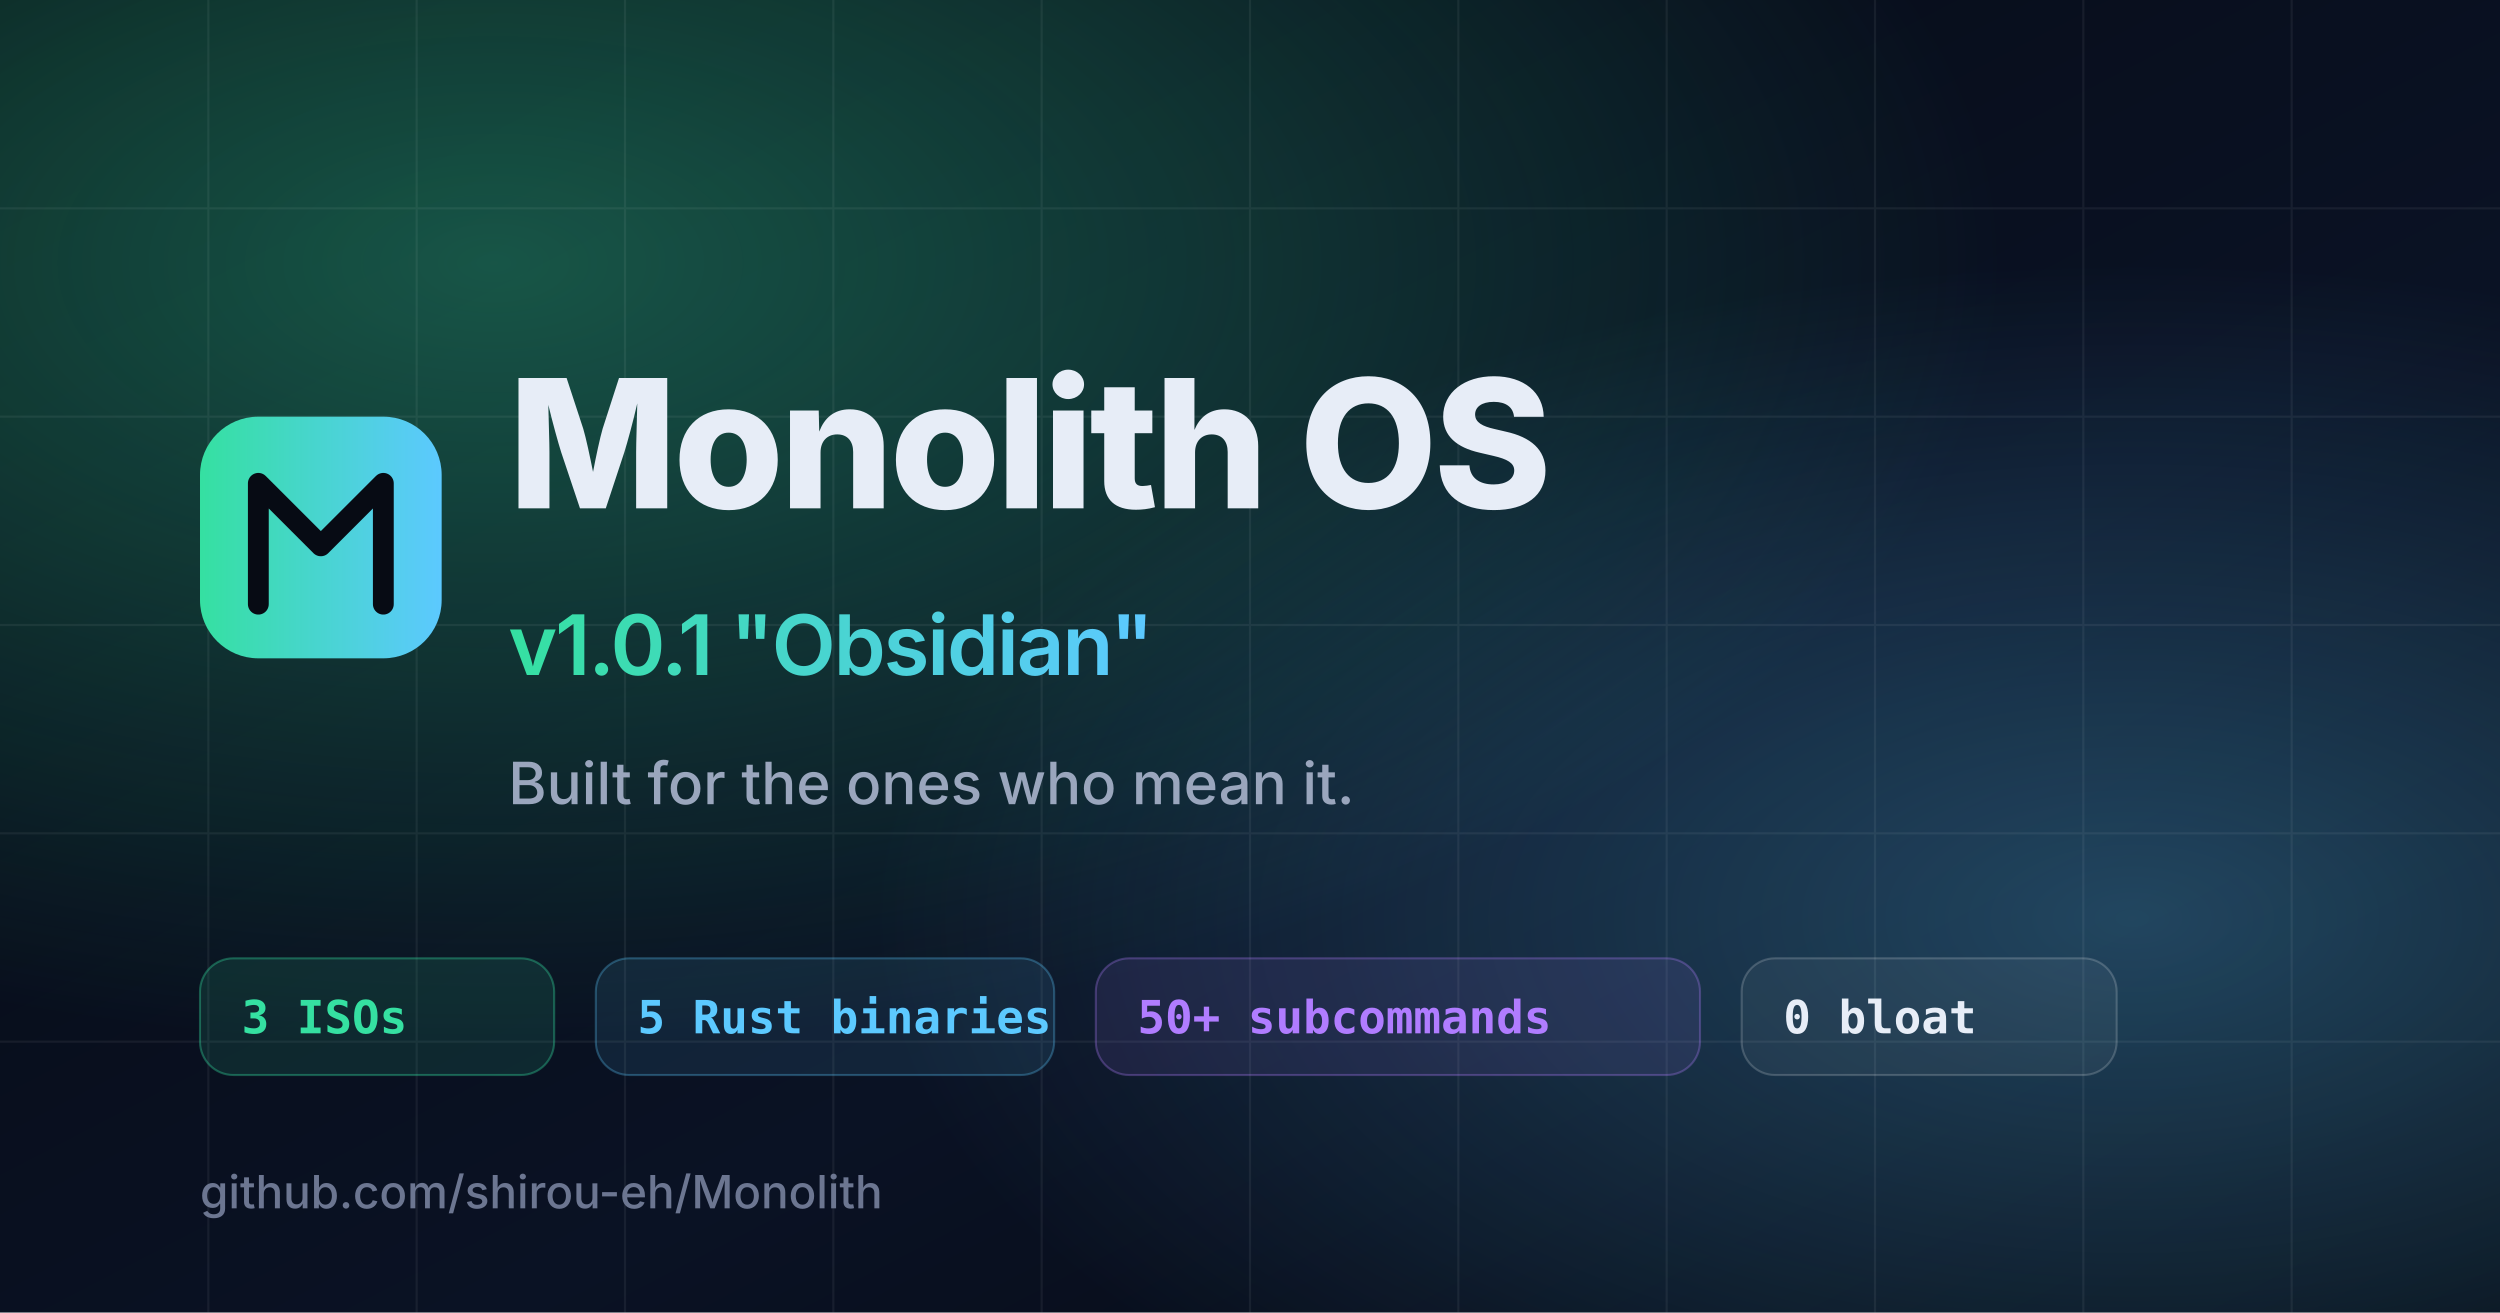
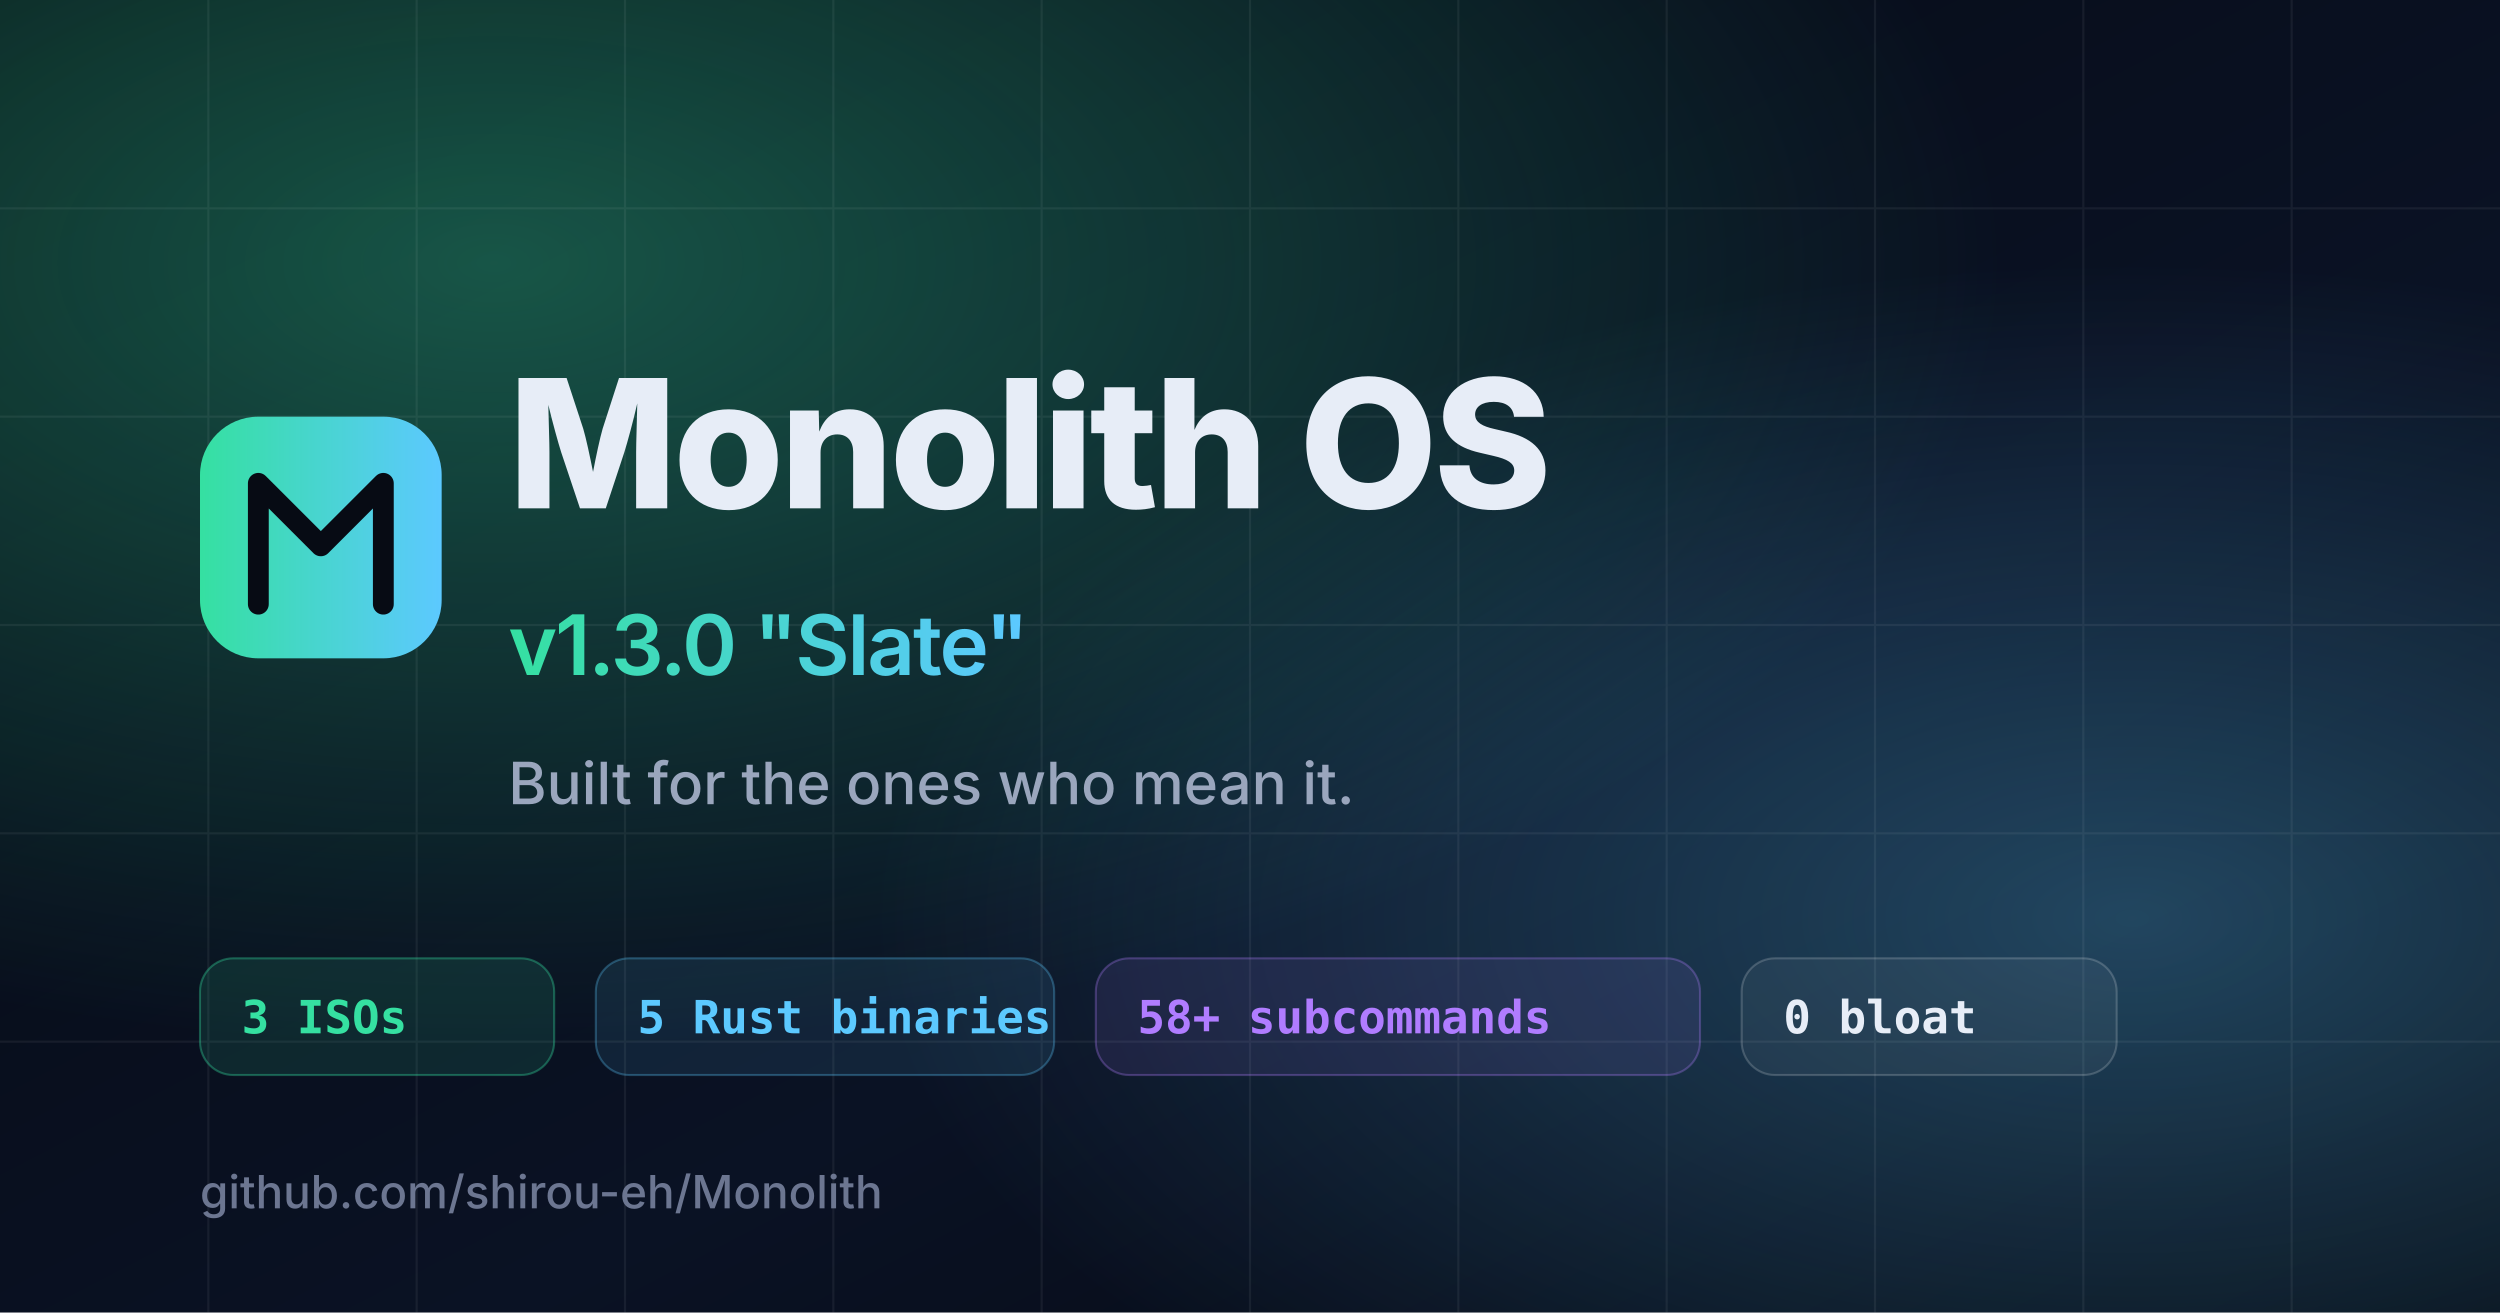
<svg xmlns="http://www.w3.org/2000/svg" viewBox="0 0 1200 630">
  <defs>
    <linearGradient id="bg" x1="0" y1="0" x2="1" y2="1">
      <stop offset="0%" stop-color="#050810" />
      <stop offset="60%" stop-color="#0a1224" />
      <stop offset="100%" stop-color="#050810" />
    </linearGradient>
    <linearGradient id="grad" x1="0" y1="0" x2="1" y2="0">
      <stop offset="0%" stop-color="#35e0a1" />
      <stop offset="100%" stop-color="#5cc9ff" />
    </linearGradient>
    <radialGradient id="aurora1" cx="0.2" cy="0.2" r="0.6">
      <stop offset="0%" stop-color="#35e0a1" stop-opacity="0.35" />
      <stop offset="100%" stop-color="#35e0a1" stop-opacity="0" />
    </radialGradient>
    <radialGradient id="aurora2" cx="0.85" cy="0.7" r="0.5">
      <stop offset="0%" stop-color="#5cc9ff" stop-opacity="0.3" />
      <stop offset="100%" stop-color="#5cc9ff" stop-opacity="0" />
    </radialGradient>
  </defs>
  <rect width="1200" height="630" fill="url(#bg)" />
  <rect width="1200" height="630" fill="url(#aurora1)" />
  <rect width="1200" height="630" fill="url(#aurora2)" />
  <g opacity="0.06" stroke="#fff" stroke-width="1">
    <path d="M0 100 H1200 M0 200 H1200 M0 300 H1200 M0 400 H1200 M0 500 H1200" />
    <path d="M100 0 V630 M200 0 V630 M300 0 V630 M400 0 V630 M500 0 V630 M600 0 V630 M700 0 V630 M800 0 V630 M900 0 V630 M1000 0 V630 M1100 0 V630" />
  </g>
  <g transform="translate(96, 200)">
    <rect width="116" height="116" rx="28" fill="url(#grad)" />
    <path d="M28 90 V32 L58 62 L88 32 V90" stroke="#070b14" stroke-width="10" stroke-linecap="round" stroke-linejoin="round" fill="none" />
  </g>
  <g transform="translate(244, 244)">
    <text x="0" y="0" fill="#e7edf7" font-family="Inter, system-ui, sans-serif" font-size="86" font-weight="800" letter-spacing="-2">Monolith OS</text>
-     <text x="0" y="80" fill="url(#grad)" font-family="Inter, system-ui, sans-serif" font-size="40" font-weight="600" letter-spacing="-1">v1.0.1 "Obsidian"</text>
+     <text x="0" y="80" fill="url(#grad)" font-family="Inter, system-ui, sans-serif" font-size="40" font-weight="600" letter-spacing="-1">v1.3.0 "Slate"</text>
    <text x="0" y="142" fill="#9aa6bd" font-family="Inter, system-ui, sans-serif" font-size="28" font-weight="500">Built for the ones who mean it.</text>
  </g>
  <g transform="translate(96, 460)" font-family="JetBrains Mono, monospace" font-size="22" font-weight="600">
    <g transform="translate(0, 0)">
      <rect x="0" y="0" width="170" height="56" rx="16" fill="rgba(53, 224, 161, 0.12)" stroke="rgba(53, 224, 161, 0.35)" />
      <text x="20" y="36" fill="#35e0a1">3 ISOs</text>
    </g>
    <g transform="translate(190, 0)">
      <rect x="0" y="0" width="220" height="56" rx="16" fill="rgba(92, 201, 255, 0.10)" stroke="rgba(92, 201, 255, 0.30)" />
      <text x="20" y="36" fill="#5cc9ff">5 Rust binaries</text>
    </g>
    <g transform="translate(430, 0)">
      <rect x="0" y="0" width="290" height="56" rx="16" fill="rgba(176, 124, 255, 0.10)" stroke="rgba(176, 124, 255, 0.30)" />
-       <text x="20" y="36" fill="#b07cff">50+ subcommands</text>
+       <text x="20" y="36" fill="#b07cff">58+ subcommands</text>
    </g>
    <g transform="translate(740, 0)">
      <rect x="0" y="0" width="180" height="56" rx="16" fill="rgba(255, 255, 255, 0.05)" stroke="rgba(255, 255, 255, 0.18)" />
      <text x="20" y="36" fill="#e7edf7">0 bloat</text>
    </g>
  </g>
  <text x="96" y="580" fill="#6c7691" font-family="Inter, system-ui, sans-serif" font-size="22" font-weight="500">github.com/shirou-eh/Monolith</text>
</svg>
